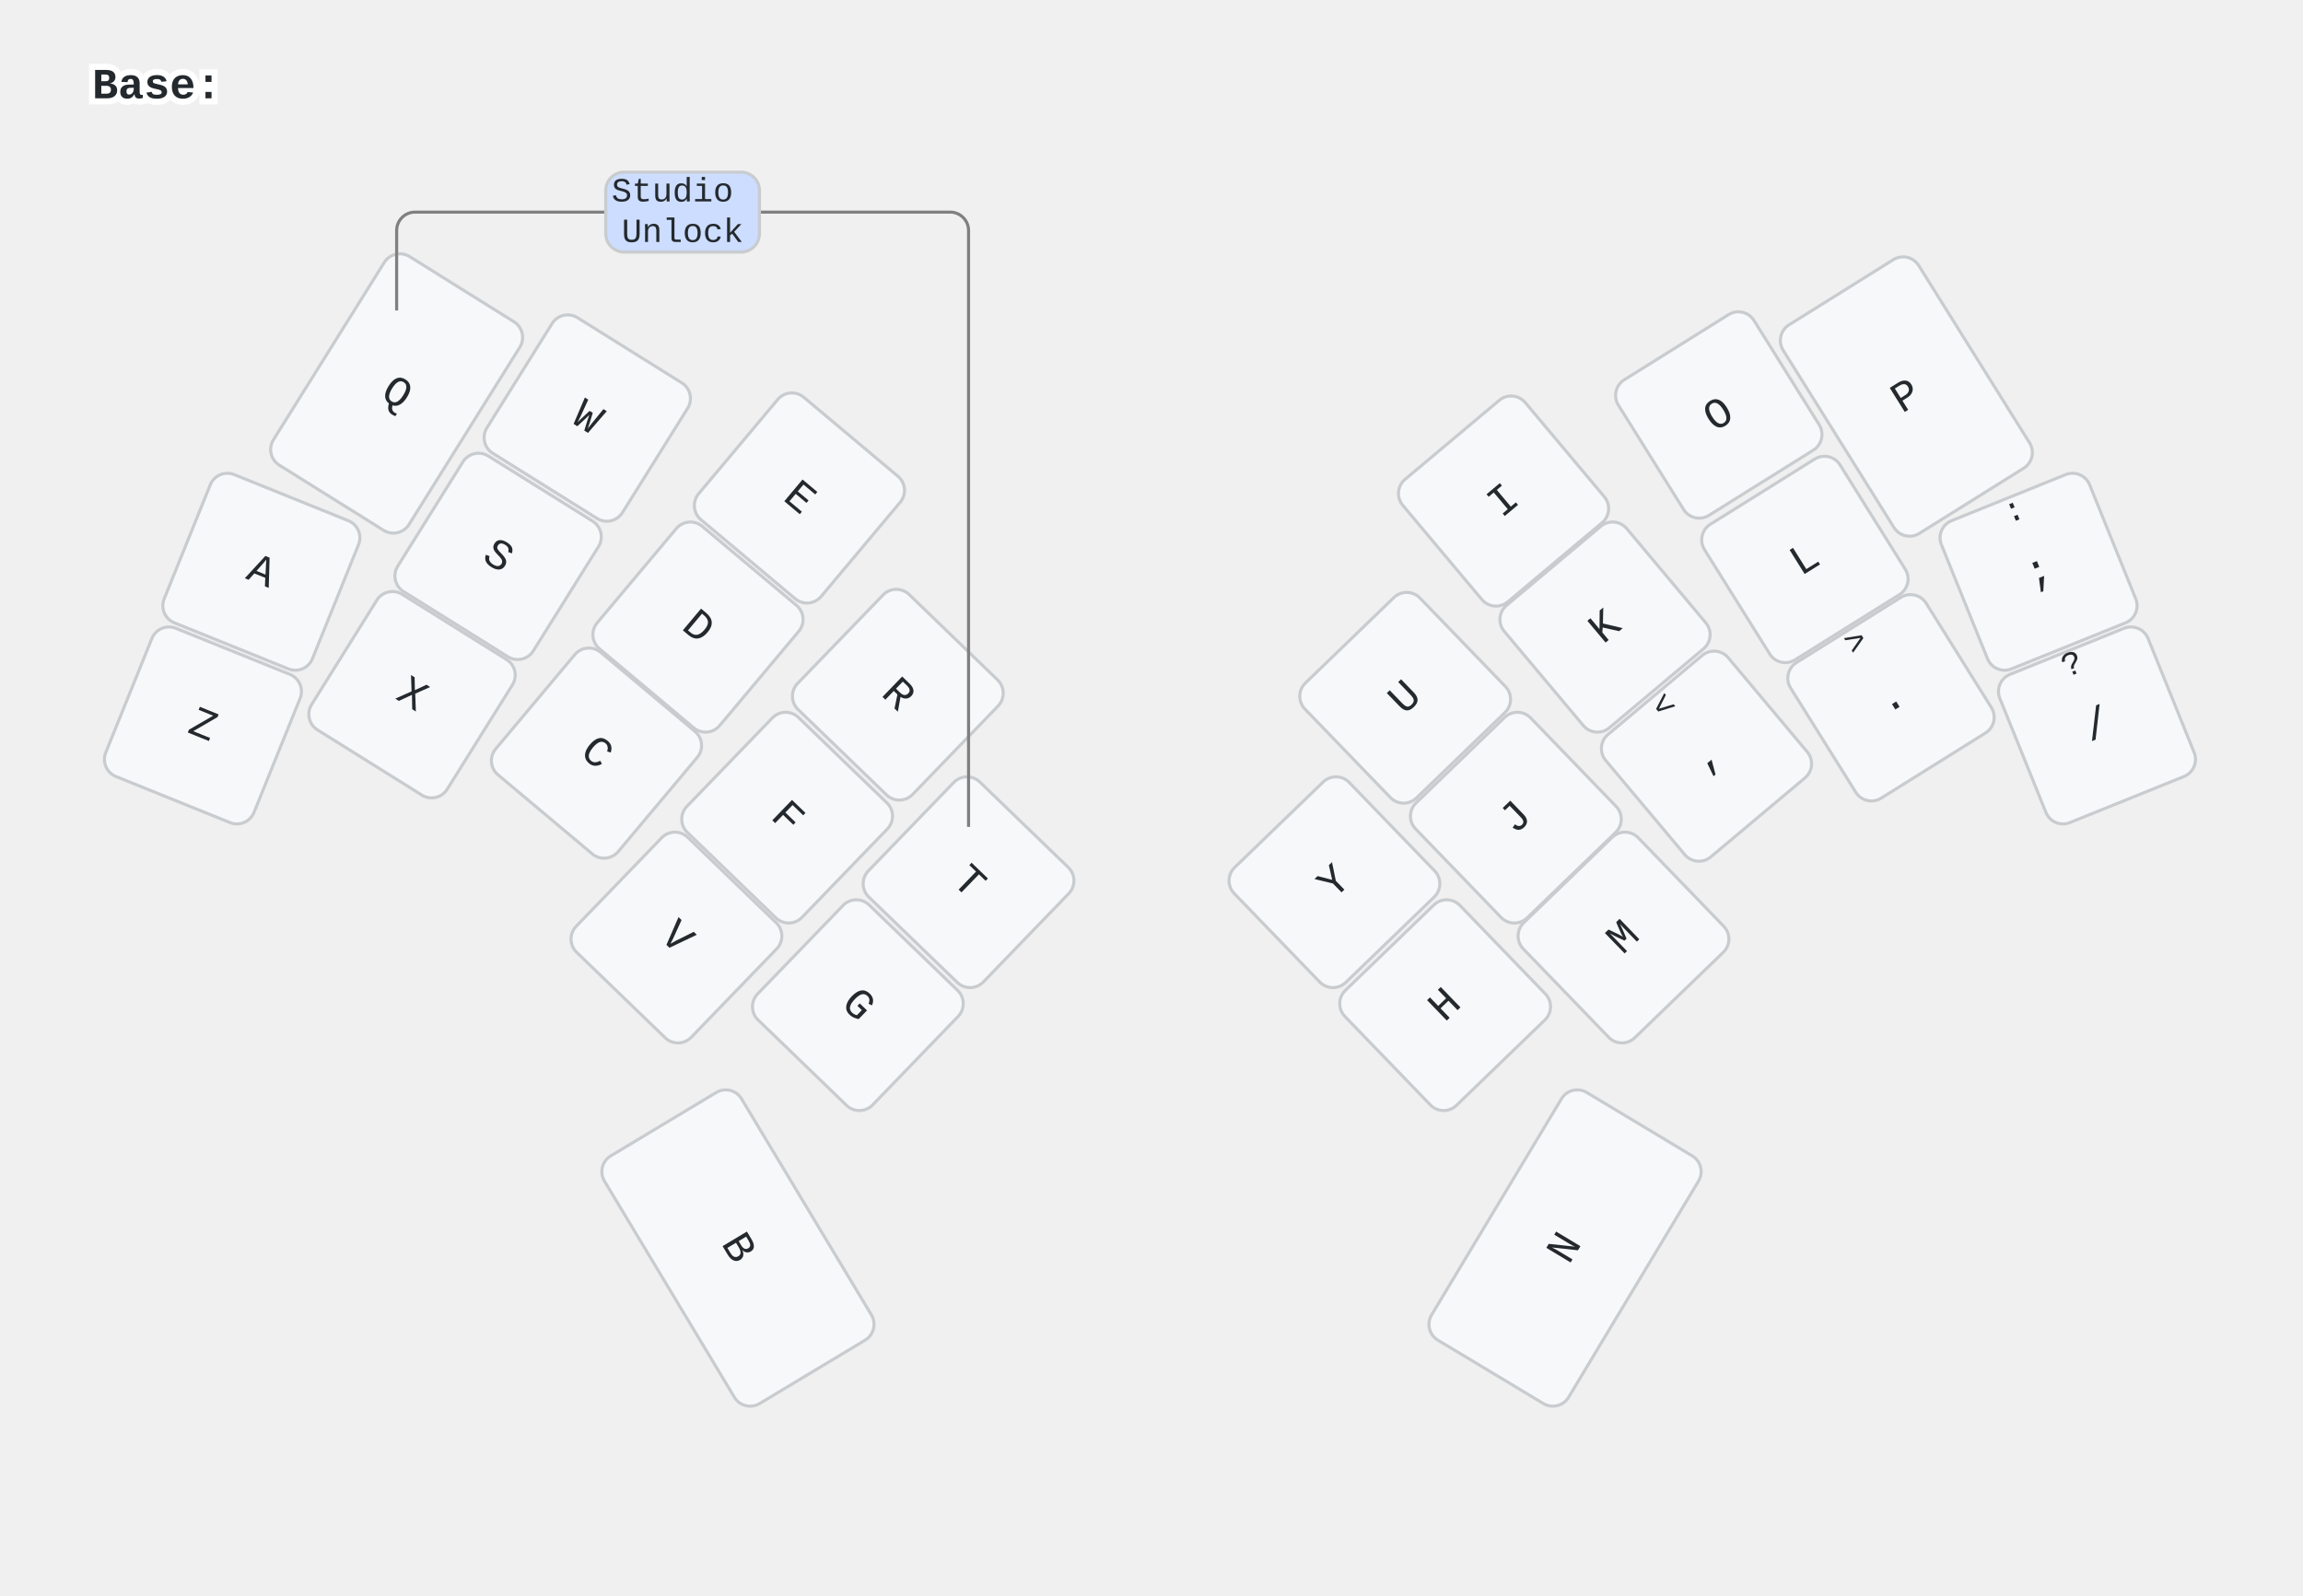
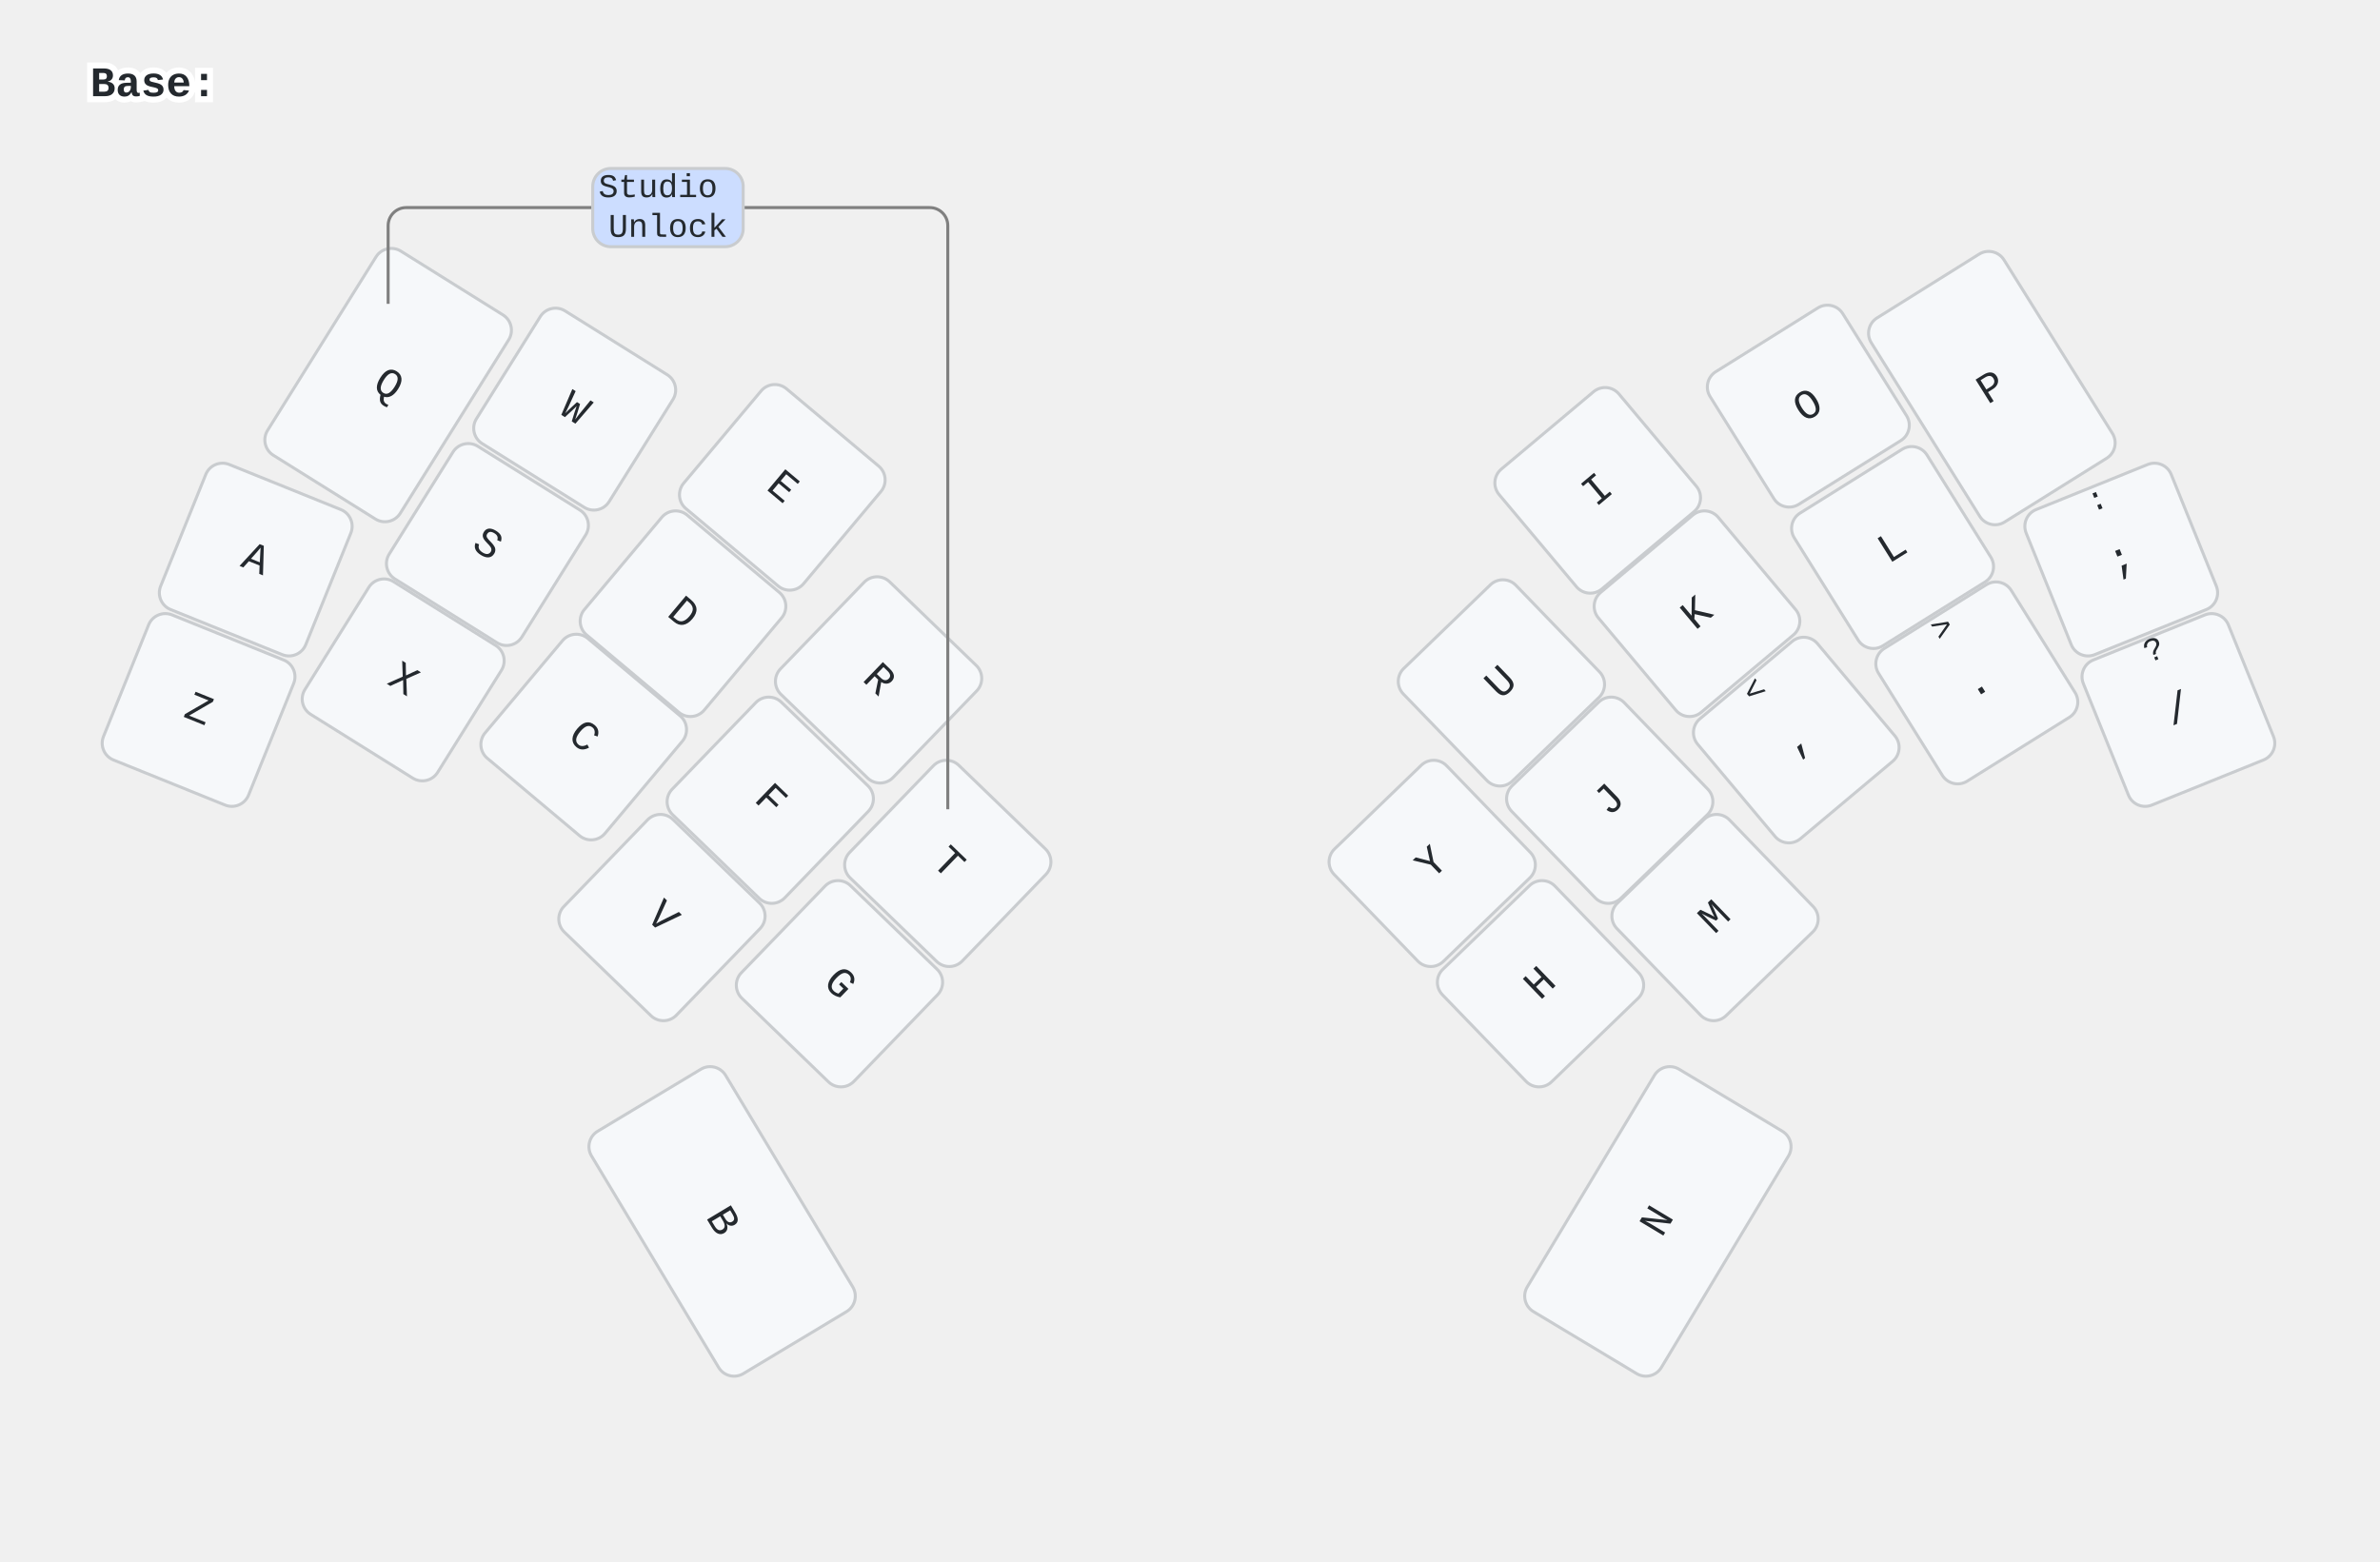
- <svg xmlns="http://www.w3.org/2000/svg" width="749" height="519" viewBox="0 0 749 519" class="keymap">
+ <svg xmlns="http://www.w3.org/2000/svg" width="791" height="519" viewBox="0 0 791 519" class="keymap">
  <style>/* inherit to force styles through use tags */
svg path {
    fill: inherit;
}

/* font and background color specifications */
svg.keymap {
    font-family: SFMono-Regular,Consolas,Liberation Mono,Menlo,monospace;
    font-size: 14px;
    font-kerning: normal;
    text-rendering: optimizeLegibility;
    fill: #24292e;
}

/* default key styling */
rect.key {
    fill: #f6f8fa;
}

rect.key, rect.combo {
    stroke: #c9cccf;
    stroke-width: 1;
}

/* default key side styling, only used is draw_key_sides is set */
rect.side {
    filter: brightness(90%);
}

/* color accent for combo boxes */
rect.combo, rect.combo-separate {
    fill: #cdf;
}

/* color accent for held keys */
rect.held, rect.combo.held {
    fill: #fdd;
}

/* color accent for ghost (optional) keys */
rect.ghost, rect.combo.ghost {
    stroke-dasharray: 4, 4;
    stroke-width: 2;
}

text {
    text-anchor: middle;
    dominant-baseline: middle;
}

/* styling for layer labels */
text.label {
    font-weight: bold;
    text-anchor: start;
    stroke: white;
    stroke-width: 4;
    paint-order: stroke;
}

/* styling for optional footer */
text.footer {
    text-anchor: end;
    dominant-baseline: auto;
    stroke: white;
    stroke-width: 4;
    paint-order: stroke;
}

/* styling for combo tap, and key non-tap label text */
text.combo, text.hold, text.shifted, text.left, text.right, text.tl, text.tr, text.bl, text.br {
    font-size: 11px;
}

text.hold, text.bl, text.br {
    text-anchor: middle;
    dominant-baseline: auto;
}

text.shifted, text.tl, text.tr {
    text-anchor: middle;
    dominant-baseline: hanging;
}

text.left, text.tl, text.bl {
    text-anchor: start;
}

text.right, text.tr, text.br {
    text-anchor: end;
}

text.layer-activator {
    text-decoration: underline;
}

/* styling for hold/shifted label text in combo box */
text.combo.hold, text.combo.shifted, text.combo.left, text.combo.right {
    font-size: 8px;
}

/* lighter symbol for transparent keys */
text.trans {
    fill: #7b7e81;
}

/* styling for combo dendrons */
path.combo {
    stroke-width: 1;
    stroke: gray;
    fill: none;
}

/* Start Tabler Icons Cleanup */
/* cannot use height/width with glyphs */
.icon-tabler &gt; path {
    fill: inherit;
    stroke: inherit;
    stroke-width: 2;
}
/* hide tabler's default box */
.icon-tabler &gt; path[stroke="none"][fill="none"] {
    visibility: hidden;
}
/* End Tabler Icons Cleanup */
</style>
  <g transform="translate(30, 0)" class="layer-Base">
    <text x="0" y="28" class="label" id="Base">Base:</text>
    <g transform="translate(0, 78)">
      <g transform="translate(99, 50) rotate(32.0)" class="key keypos-0">
        <rect rx="6" ry="6" x="-26" y="-40" width="52" height="80" class="key" />
        <text x="0" y="0" class="key tap">Q</text>
      </g>
      <g transform="translate(161, 58) rotate(32.0)" class="key keypos-1">
        <rect rx="6" ry="6" x="-26" y="-26" width="52" height="52" class="key" />
        <text x="0" y="0" class="key tap">W</text>
      </g>
      <g transform="translate(230, 84) rotate(40.0)" class="key keypos-2">
        <rect rx="6" ry="6" x="-26" y="-26" width="52" height="52" class="key" />
        <text x="0" y="0" class="key tap">E</text>
      </g>
      <g transform="translate(262, 148) rotate(44.0)" class="key keypos-3">
        <rect rx="6" ry="6" x="-26" y="-26" width="52" height="52" class="key" />
        <text x="0" y="0" class="key tap">R</text>
      </g>
      <g transform="translate(285, 209) rotate(44.0)" class="key keypos-4">
        <rect rx="6" ry="6" x="-26" y="-26" width="52" height="52" class="key" />
        <text x="0" y="0" class="key tap">T</text>
      </g>
-       <g transform="translate(404, 209) rotate(-44.0)" class="key keypos-5">
+       <g transform="translate(446, 209) rotate(-44.0)" class="key keypos-5">
        <rect rx="6" ry="6" x="-26" y="-26" width="52" height="52" class="key" />
        <text x="0" y="0" class="key tap">Y</text>
      </g>
-       <g transform="translate(427, 149) rotate(-44.0)" class="key keypos-6">
+       <g transform="translate(469, 149) rotate(-44.0)" class="key keypos-6">
        <rect rx="6" ry="6" x="-26" y="-26" width="52" height="52" class="key" />
        <text x="0" y="0" class="key tap">U</text>
      </g>
-       <g transform="translate(459, 85) rotate(-40.0)" class="key keypos-7">
+       <g transform="translate(501, 85) rotate(-40.0)" class="key keypos-7">
        <rect rx="6" ry="6" x="-26" y="-26" width="52" height="52" class="key" />
        <text x="0" y="0" class="key tap">I</text>
      </g>
-       <g transform="translate(529, 57) rotate(-32.0)" class="key keypos-8">
+       <g transform="translate(571, 57) rotate(-32.0)" class="key keypos-8">
        <rect rx="6" ry="6" x="-26" y="-26" width="52" height="52" class="key" />
        <text x="0" y="0" class="key tap">O</text>
      </g>
-       <g transform="translate(590, 51) rotate(-32.0)" class="key keypos-9">
+       <g transform="translate(632, 51) rotate(-32.0)" class="key keypos-9">
        <rect rx="6" ry="6" x="-26" y="-40" width="52" height="80" class="key" />
        <text x="0" y="0" class="key tap">P</text>
      </g>
      <g transform="translate(55, 108) rotate(22.0)" class="key keypos-10">
        <rect rx="6" ry="6" x="-26" y="-26" width="52" height="52" class="key" />
        <text x="0" y="0" class="key tap">A</text>
      </g>
      <g transform="translate(132, 103) rotate(32.0)" class="key keypos-11">
        <rect rx="6" ry="6" x="-26" y="-26" width="52" height="52" class="key" />
        <text x="0" y="0" class="key tap">S</text>
      </g>
      <g transform="translate(197, 126) rotate(40.0)" class="key keypos-12">
        <rect rx="6" ry="6" x="-26" y="-26" width="52" height="52" class="key" />
        <text x="0" y="0" class="key tap">D</text>
      </g>
      <g transform="translate(226, 188) rotate(44.0)" class="key keypos-13">
        <rect rx="6" ry="6" x="-26" y="-26" width="52" height="52" class="key" />
        <text x="0" y="0" class="key tap">F</text>
      </g>
      <g transform="translate(249, 249) rotate(44.0)" class="key keypos-14">
        <rect rx="6" ry="6" x="-26" y="-26" width="52" height="52" class="key" />
        <text x="0" y="0" class="key tap">G</text>
      </g>
-       <g transform="translate(440, 249) rotate(-44.0)" class="key keypos-15">
+       <g transform="translate(482, 249) rotate(-44.0)" class="key keypos-15">
        <rect rx="6" ry="6" x="-26" y="-26" width="52" height="52" class="key" />
        <text x="0" y="0" class="key tap">H</text>
      </g>
-       <g transform="translate(463, 188) rotate(-44.0)" class="key keypos-16">
+       <g transform="translate(505, 188) rotate(-44.0)" class="key keypos-16">
        <rect rx="6" ry="6" x="-26" y="-26" width="52" height="52" class="key" />
        <text x="0" y="0" class="key tap">J</text>
      </g>
-       <g transform="translate(492, 126) rotate(-40.0)" class="key keypos-17">
+       <g transform="translate(534, 126) rotate(-40.0)" class="key keypos-17">
        <rect rx="6" ry="6" x="-26" y="-26" width="52" height="52" class="key" />
        <text x="0" y="0" class="key tap">K</text>
      </g>
-       <g transform="translate(557, 104) rotate(-32.0)" class="key keypos-18">
+       <g transform="translate(599, 104) rotate(-32.0)" class="key keypos-18">
        <rect rx="6" ry="6" x="-26" y="-26" width="52" height="52" class="key" />
        <text x="0" y="0" class="key tap">L</text>
      </g>
-       <g transform="translate(633, 108) rotate(-22.0)" class="key keypos-19">
+       <g transform="translate(675, 108) rotate(-22.0)" class="key keypos-19">
        <rect rx="6" ry="6" x="-26" y="-26" width="52" height="52" class="key" />
        <text x="0" y="0" class="key tap">;</text>
        <text x="0" y="-24" class="key shifted">:</text>
      </g>
      <g transform="translate(36, 158) rotate(22.0)" class="key keypos-20">
        <rect rx="6" ry="6" x="-26" y="-26" width="52" height="52" class="key" />
        <text x="0" y="0" class="key tap">Z</text>
      </g>
      <g transform="translate(104, 148) rotate(32.0)" class="key keypos-21">
        <rect rx="6" ry="6" x="-26" y="-26" width="52" height="52" class="key" />
        <text x="0" y="0" class="key tap">X</text>
      </g>
      <g transform="translate(164, 167) rotate(40.0)" class="key keypos-22">
        <rect rx="6" ry="6" x="-26" y="-26" width="52" height="52" class="key" />
        <text x="0" y="0" class="key tap">C</text>
      </g>
      <g transform="translate(190, 227) rotate(44.0)" class="key keypos-23">
        <rect rx="6" ry="6" x="-26" y="-26" width="52" height="52" class="key" />
        <text x="0" y="0" class="key tap">V</text>
      </g>
      <g transform="translate(210, 328) rotate(59.0)" class="key keypos-24">
        <rect rx="6" ry="6" x="-47" y="-26" width="94" height="52" class="key" />
        <text x="0" y="0" class="key tap">B</text>
      </g>
-       <g transform="translate(479, 328) rotate(-59.0)" class="key keypos-25">
+       <g transform="translate(521, 328) rotate(-59.0)" class="key keypos-25">
        <rect rx="6" ry="6" x="-47" y="-26" width="94" height="52" class="key" />
        <text x="0" y="0" class="key tap">N</text>
      </g>
-       <g transform="translate(498, 227) rotate(-44.0)" class="key keypos-26">
+       <g transform="translate(540, 227) rotate(-44.0)" class="key keypos-26">
        <rect rx="6" ry="6" x="-26" y="-26" width="52" height="52" class="key" />
        <text x="0" y="0" class="key tap">M</text>
      </g>
-       <g transform="translate(525, 168) rotate(-40.0)" class="key keypos-27">
+       <g transform="translate(567, 168) rotate(-40.0)" class="key keypos-27">
        <rect rx="6" ry="6" x="-26" y="-26" width="52" height="52" class="key" />
        <text x="0" y="0" class="key tap">,</text>
        <text x="0" y="-24" class="key shifted">&lt;</text>
      </g>
-       <g transform="translate(585, 149) rotate(-32.0)" class="key keypos-28">
+       <g transform="translate(627, 149) rotate(-32.0)" class="key keypos-28">
        <rect rx="6" ry="6" x="-26" y="-26" width="52" height="52" class="key" />
        <text x="0" y="0" class="key tap">.</text>
        <text x="0" y="-24" class="key shifted">&gt;</text>
      </g>
-       <g transform="translate(652, 158) rotate(-22.0)" class="key keypos-29">
+       <g transform="translate(694, 158) rotate(-22.0)" class="key keypos-29">
        <rect rx="6" ry="6" x="-26" y="-26" width="52" height="52" class="key" />
        <text x="0" y="0" class="key tap">/</text>
        <text x="0" y="-24" class="key shifted">?</text>
      </g>
      <g class="combo combopos-0">
        <path d="M192,-9 h-87 a6.0,6.0 0 0 0 -6.0,6.0 v26" class="combo" />
        <path d="M192,-9 h87 a6.0,6.0 0 0 1 6.0,6.0 v194" class="combo" />
        <rect rx="6" ry="6" x="167" y="-22" width="50" height="26" class="combo" />
        <text x="192" y="-9" class="combo tap">
          <tspan x="192" dy="-0.6em">Studio</tspan>
          <tspan x="192" dy="1.2em">Unlock</tspan>
        </text>
      </g>
    </g>
  </g>
</svg>
